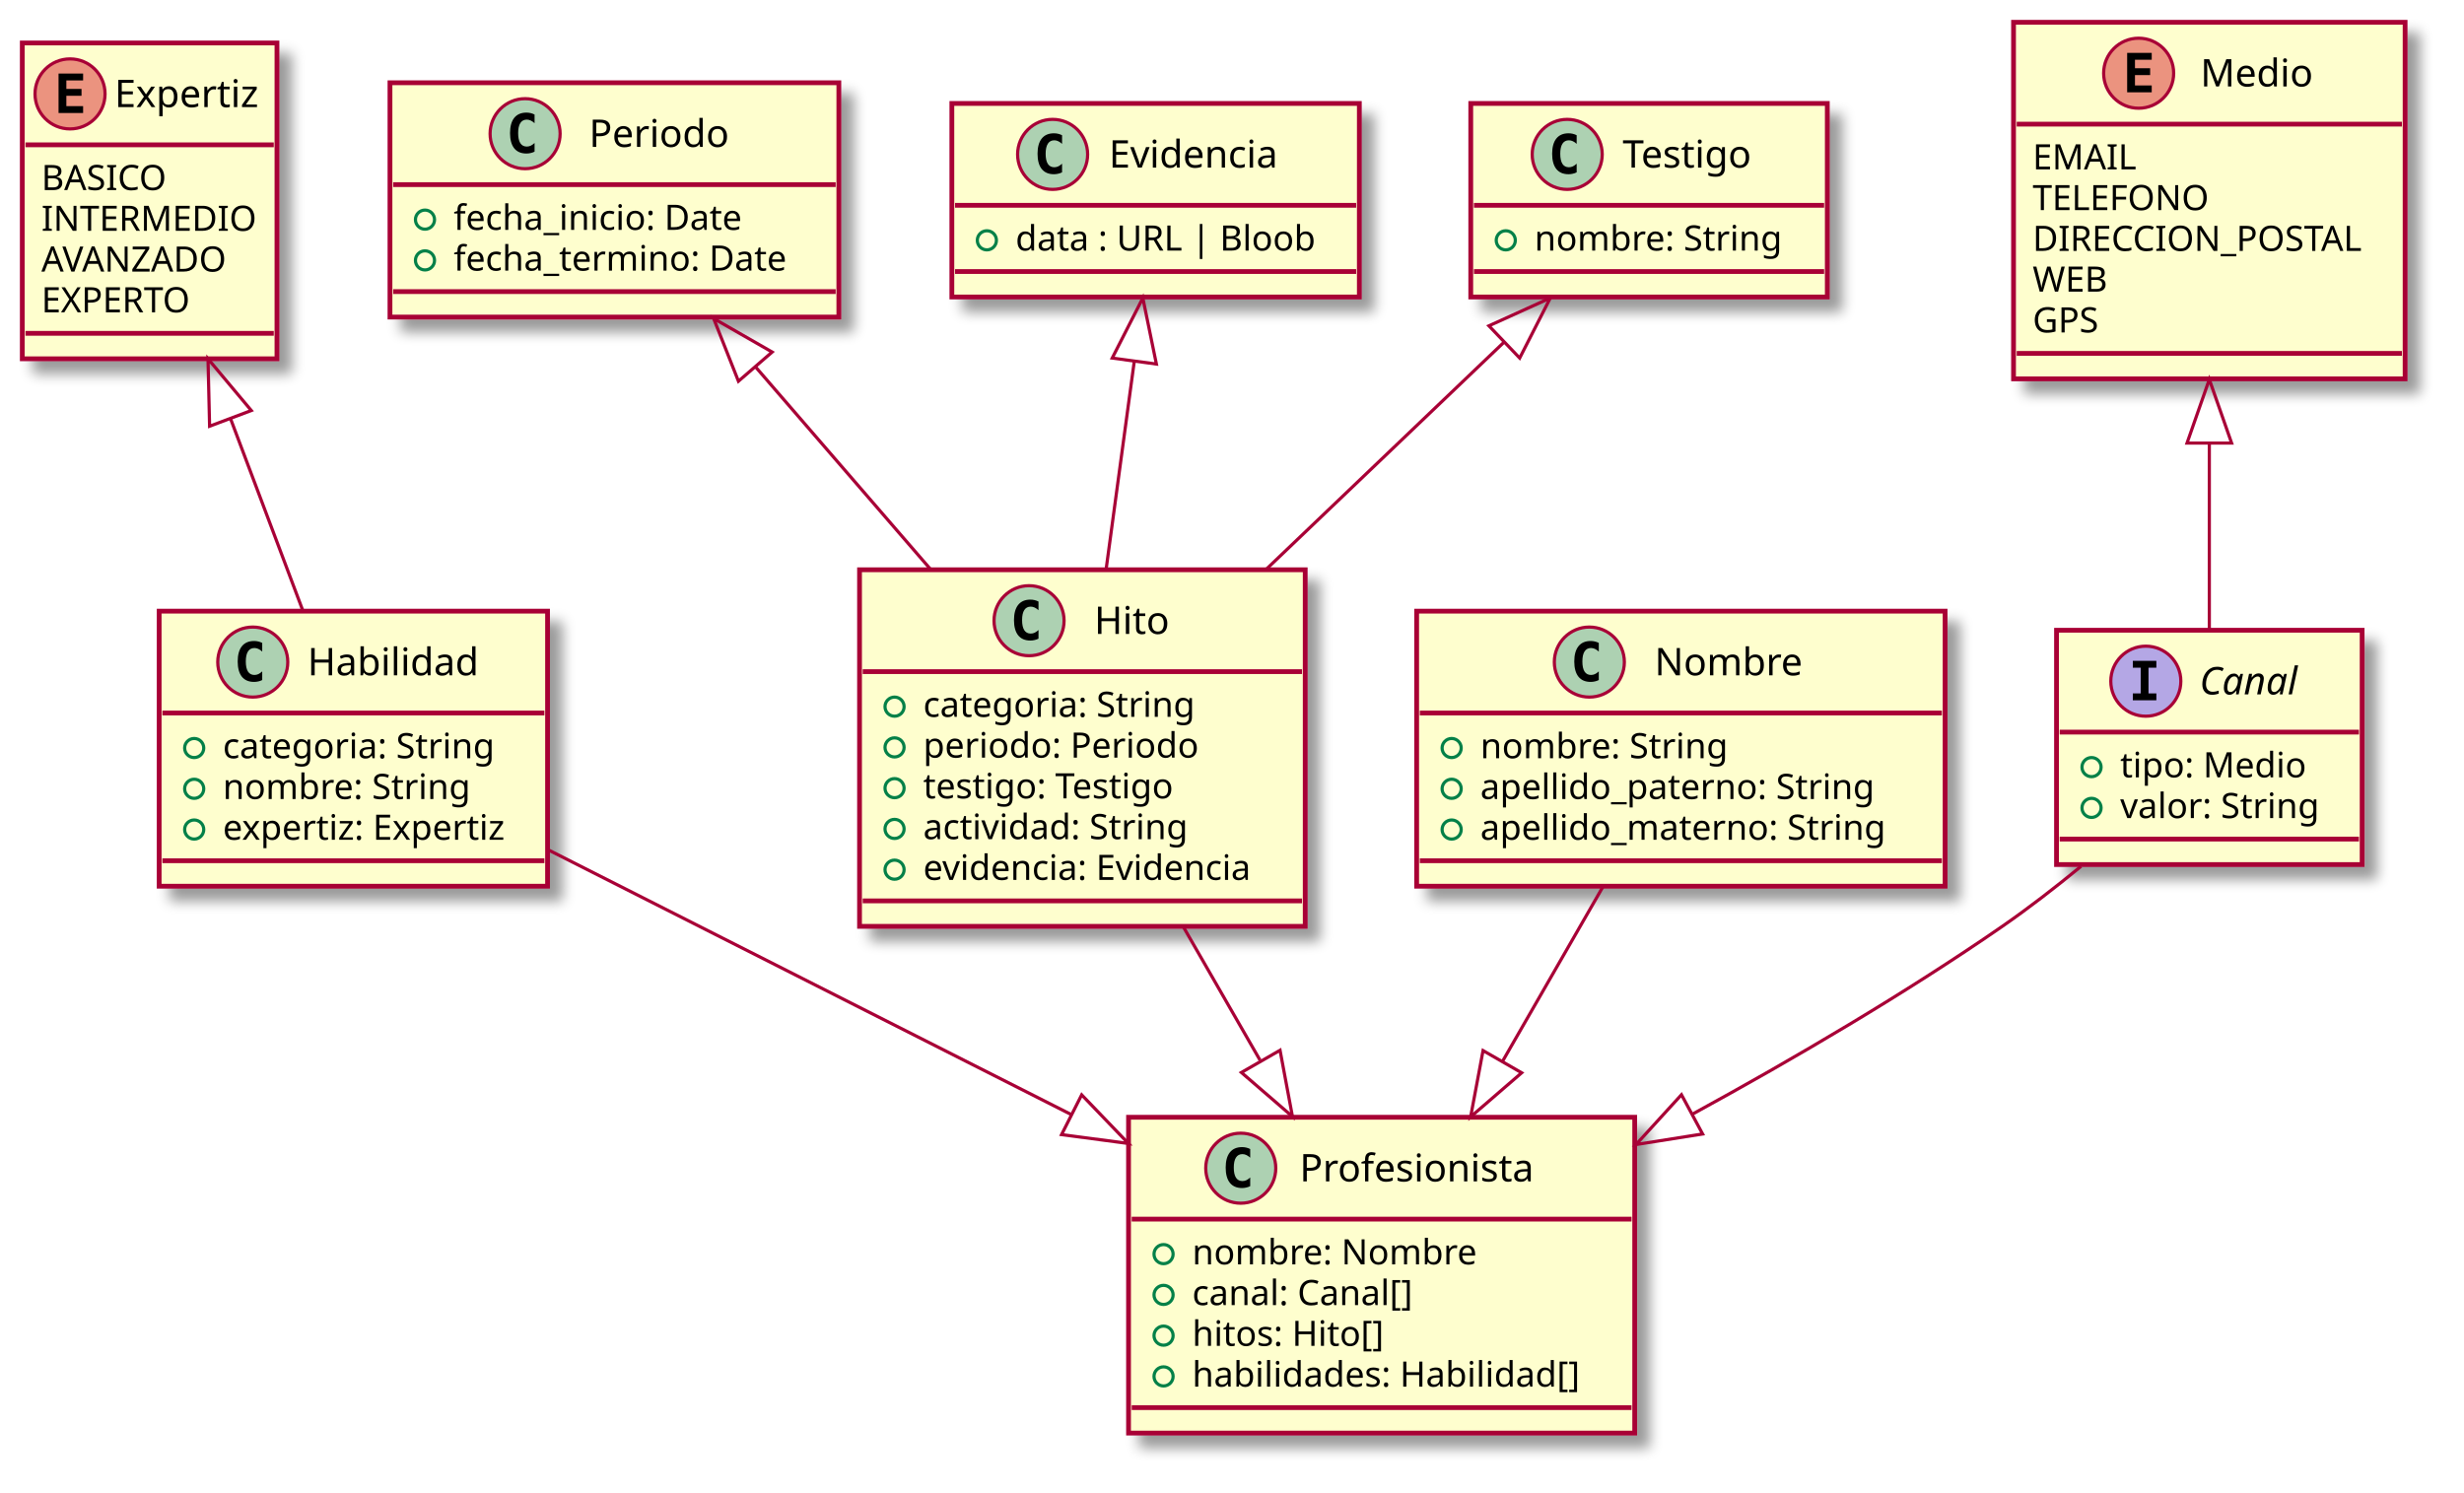
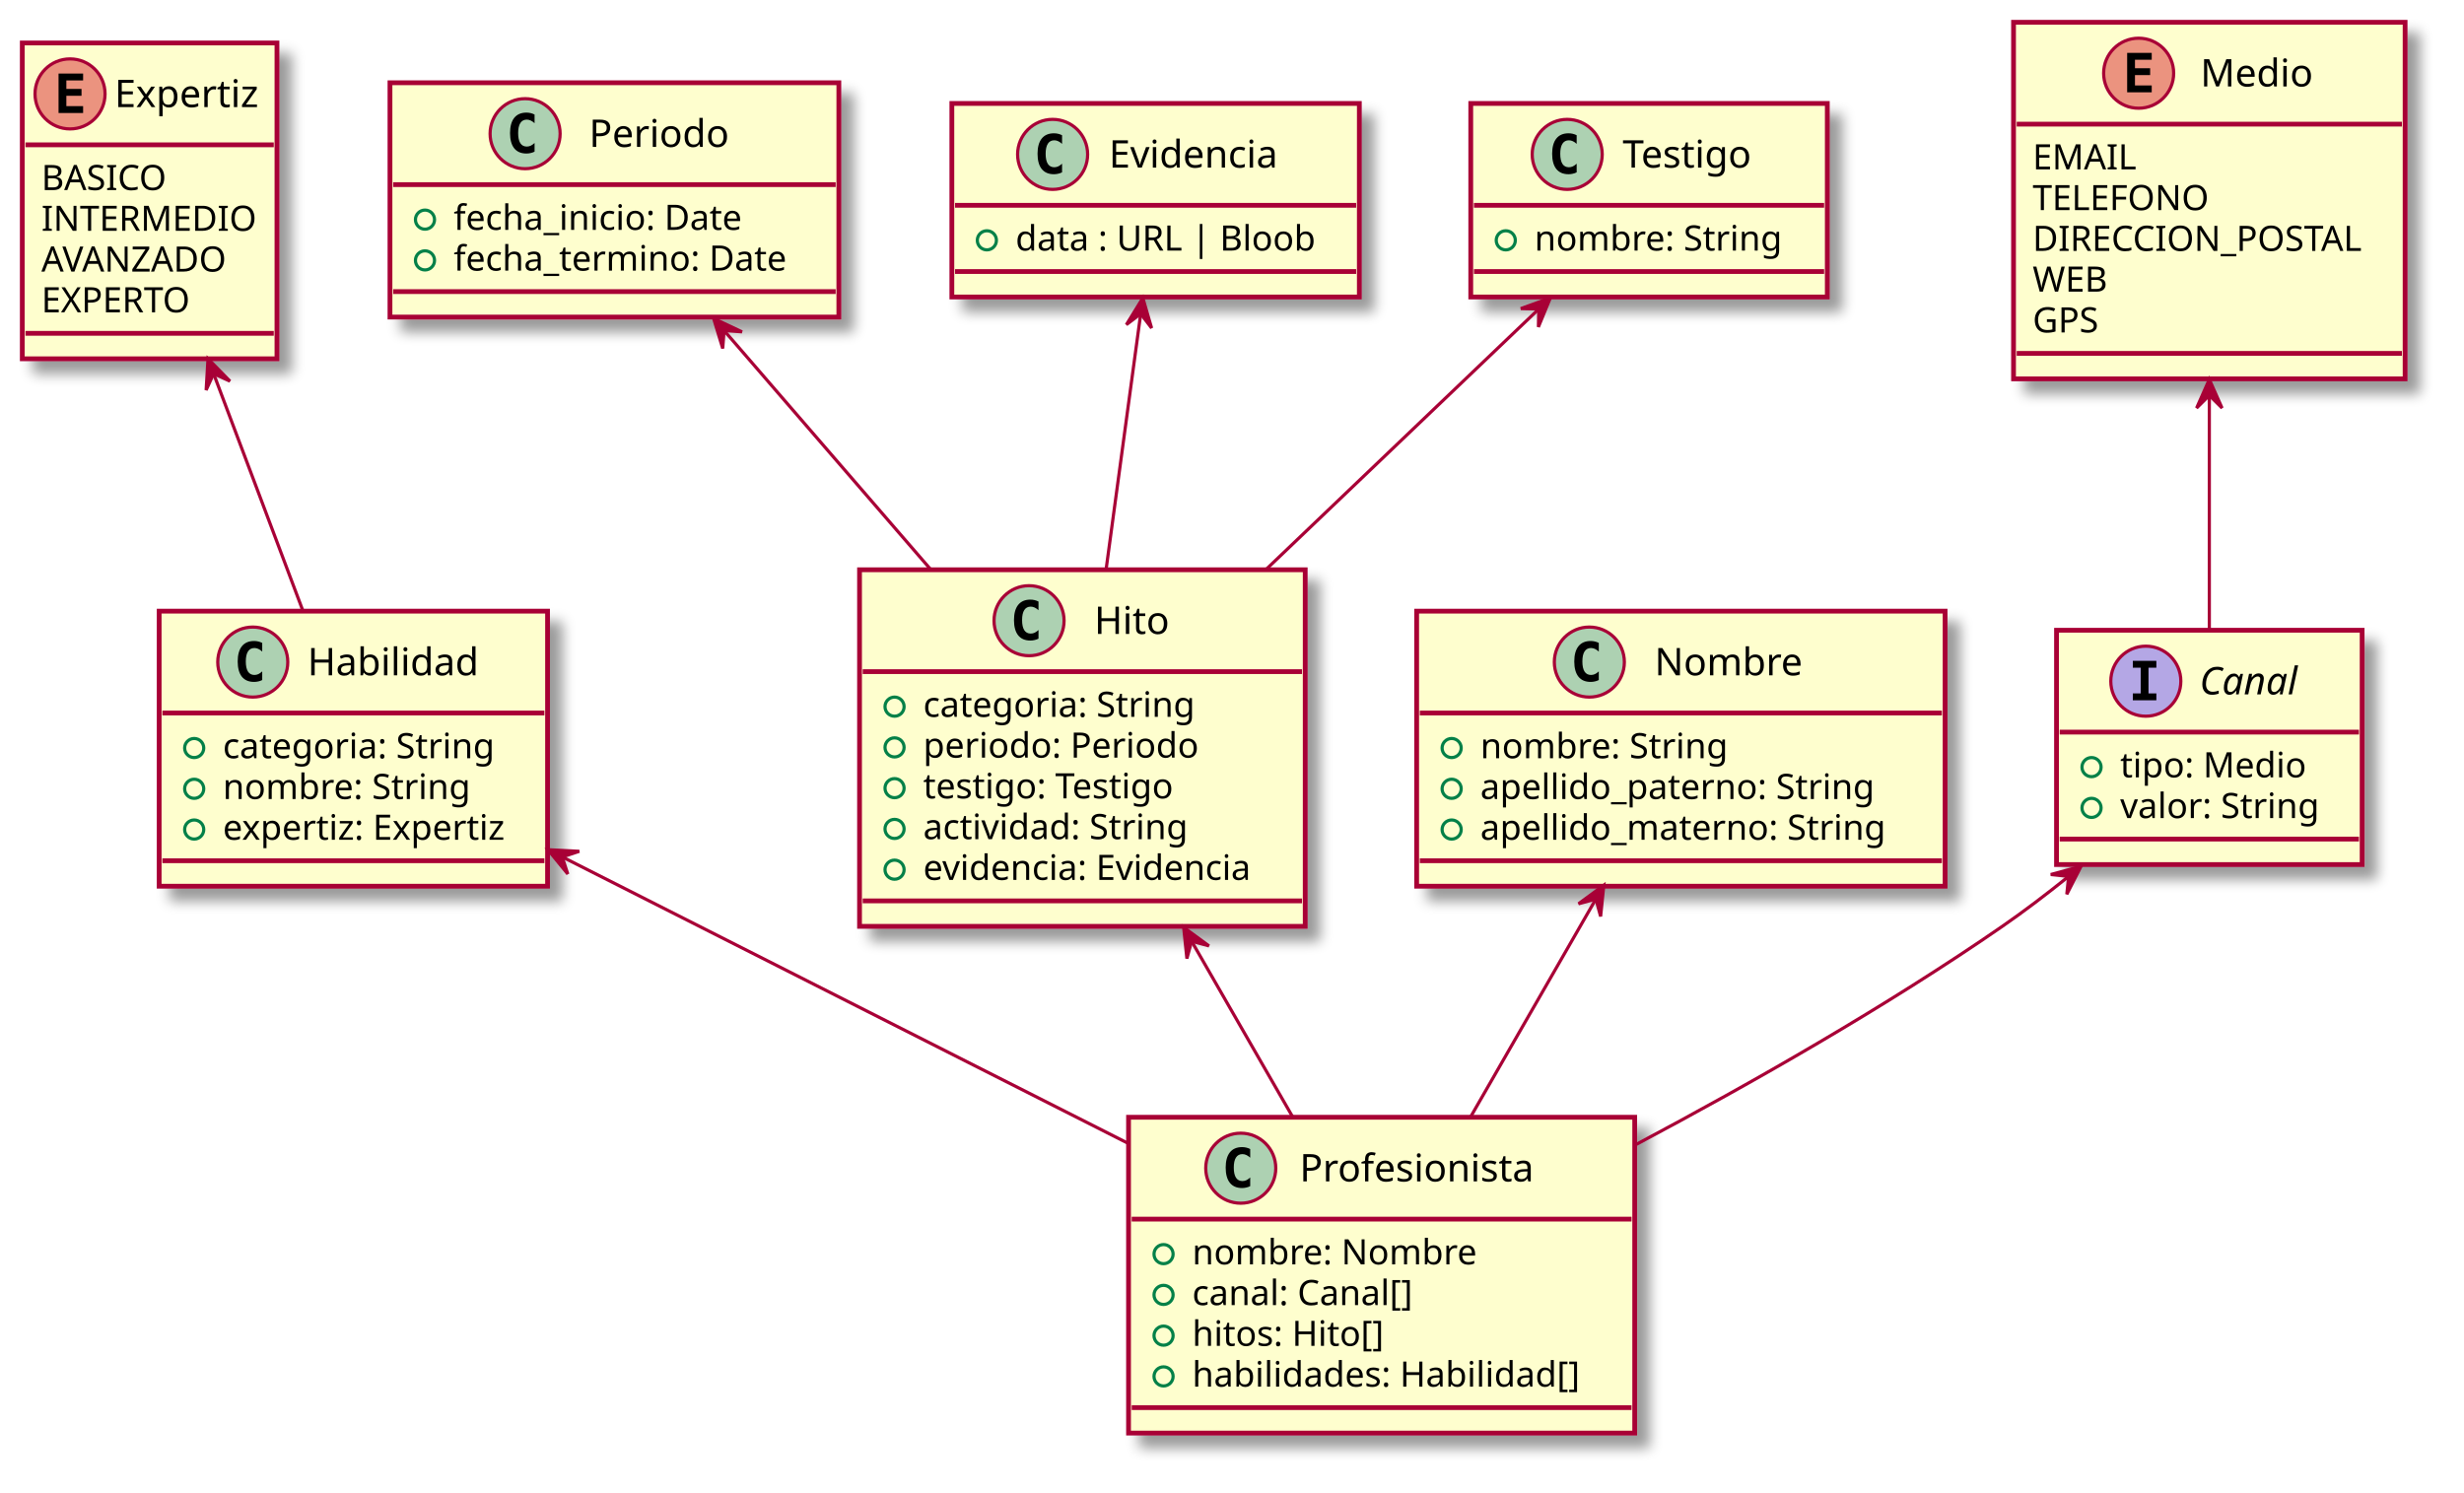
<svg xmlns="http://www.w3.org/2000/svg" contentScriptType="application/ecmascript" contentStyleType="text/css" height="469px" preserveAspectRatio="none" style="width:774px;height:469px;" version="1.1" viewBox="0 0 774 469" width="774px" zoomAndPan="magnify">
  <defs>
-     <filter height="300%" id="f1lcb4hh29z3jm" width="300%" x="-1" y="-1">
+     <filter height="300%" id="f1wqmcnl89e46w" width="300%" x="-1" y="-1">
      <feGaussianBlur result="blurOut" stdDeviation="2.0" />
      <feColorMatrix in="blurOut" result="blurOut2" type="matrix" values="0 0 0 0 0 0 0 0 0 0 0 0 0 0 0 0 0 0 .4 0" />
      <feOffset dx="4.0" dy="4.0" in="blurOut2" result="blurOut3" />
      <feBlend in="SourceGraphic" in2="blurOut3" mode="normal" />
    </filter>
  </defs>
  <g>
-     <rect codeLine="1" fill="#FEFECE" filter="url(#f1lcb4hh29z3jm)" height="99.219" id="Profesionista" style="stroke: #A80036; stroke-width: 1.5;" width="159" x="354.5" y="351" />
+     <rect codeLine="1" fill="#FEFECE" filter="url(#f1wqmcnl89e46w)" height="99.219" id="Profesionista" style="stroke: #A80036; stroke-width: 1.5;" width="159" x="354.5" y="351" />
    <ellipse cx="389.75" cy="367" fill="#ADD1B2" rx="11" ry="11" style="stroke: #A80036; stroke-width: 1.0;" />
    <path d="M392.719,372.641 Q392.141,372.938 391.5,373.078 Q390.859,373.234 390.156,373.234 Q387.656,373.234 386.328,371.594 Q385.016,369.938 385.016,366.812 Q385.016,363.688 386.328,362.031 Q387.656,360.375 390.156,360.375 Q390.859,360.375 391.5,360.531 Q392.156,360.688 392.719,360.984 L392.719,363.703 Q392.094,363.125 391.5,362.859 Q390.906,362.578 390.281,362.578 Q388.938,362.578 388.25,363.656 Q387.562,364.719 387.562,366.812 Q387.562,368.906 388.25,369.984 Q388.938,371.047 390.281,371.047 Q390.906,371.047 391.5,370.781 Q392.094,370.5 392.719,369.922 L392.719,372.641 Z " />
    <text fill="#000000" font-family="sans-serif" font-size="12" lengthAdjust="spacingAndGlyphs" textLength="82" x="408.25" y="371.154">Profesionista</text>
    <line style="stroke: #A80036; stroke-width: 1.5;" x1="355.5" x2="512.5" y1="383" y2="383" />
    <ellipse cx="365.5" cy="394" fill="none" rx="3" ry="3" style="stroke: #038048; stroke-width: 1.0;" />
    <text fill="#000000" font-family="sans-serif" font-size="11" lengthAdjust="spacingAndGlyphs" textLength="97" x="374.5" y="397.21">nombre: Nombre</text>
    <ellipse cx="365.5" cy="406.805" fill="none" rx="3" ry="3" style="stroke: #038048; stroke-width: 1.0;" />
    <text fill="#000000" font-family="sans-serif" font-size="11" lengthAdjust="spacingAndGlyphs" textLength="78" x="374.5" y="410.015">canal: Canal[]</text>
    <ellipse cx="365.5" cy="419.609" fill="none" rx="3" ry="3" style="stroke: #038048; stroke-width: 1.0;" />
    <text fill="#000000" font-family="sans-serif" font-size="11" lengthAdjust="spacingAndGlyphs" textLength="66" x="374.5" y="422.82">hitos: Hito[]</text>
    <ellipse cx="365.5" cy="432.414" fill="none" rx="3" ry="3" style="stroke: #038048; stroke-width: 1.0;" />
    <text fill="#000000" font-family="sans-serif" font-size="11" lengthAdjust="spacingAndGlyphs" textLength="133" x="374.5" y="435.625">habilidades: Habilidad[]</text>
    <line style="stroke: #A80036; stroke-width: 1.5;" x1="355.5" x2="512.5" y1="442.219" y2="442.219" />
-     <rect codeLine="8" fill="#FEFECE" filter="url(#f1lcb4hh29z3jm)" height="86.414" id="Habilidad" style="stroke: #A80036; stroke-width: 1.5;" width="122" x="50" y="192" />
+     <rect codeLine="8" fill="#FEFECE" filter="url(#f1wqmcnl89e46w)" height="86.414" id="Habilidad" style="stroke: #A80036; stroke-width: 1.5;" width="122" x="50" y="192" />
    <ellipse cx="79.4" cy="208" fill="#ADD1B2" rx="11" ry="11" style="stroke: #A80036; stroke-width: 1.0;" />
    <path d="M82.369,213.641 Q81.791,213.938 81.15,214.078 Q80.509,214.234 79.806,214.234 Q77.306,214.234 75.978,212.594 Q74.666,210.938 74.666,207.812 Q74.666,204.688 75.978,203.031 Q77.306,201.375 79.806,201.375 Q80.509,201.375 81.15,201.531 Q81.806,201.688 82.369,201.984 L82.369,204.703 Q81.744,204.125 81.15,203.859 Q80.556,203.578 79.931,203.578 Q78.588,203.578 77.9,204.656 Q77.213,205.719 77.213,207.812 Q77.213,209.906 77.9,210.984 Q78.588,212.047 79.931,212.047 Q80.556,212.047 81.15,211.781 Q81.744,211.5 82.369,210.922 L82.369,213.641 Z " />
    <text fill="#000000" font-family="sans-serif" font-size="12" lengthAdjust="spacingAndGlyphs" textLength="58" x="96.6" y="212.154">Habilidad</text>
    <line style="stroke: #A80036; stroke-width: 1.5;" x1="51" x2="171" y1="224" y2="224" />
    <ellipse cx="61" cy="235" fill="none" rx="3" ry="3" style="stroke: #038048; stroke-width: 1.0;" />
    <text fill="#000000" font-family="sans-serif" font-size="11" lengthAdjust="spacingAndGlyphs" textLength="95" x="70" y="238.21">categoria: String</text>
    <ellipse cx="61" cy="247.805" fill="none" rx="3" ry="3" style="stroke: #038048; stroke-width: 1.0;" />
    <text fill="#000000" font-family="sans-serif" font-size="11" lengthAdjust="spacingAndGlyphs" textLength="86" x="70" y="251.015">nombre: String</text>
    <ellipse cx="61" cy="260.609" fill="none" rx="3" ry="3" style="stroke: #038048; stroke-width: 1.0;" />
    <text fill="#000000" font-family="sans-serif" font-size="11" lengthAdjust="spacingAndGlyphs" textLength="96" x="70" y="263.82">expertiz: Expertiz</text>
    <line style="stroke: #A80036; stroke-width: 1.5;" x1="51" x2="171" y1="270.414" y2="270.414" />
-     <rect codeLine="14" fill="#FEFECE" filter="url(#f1lcb4hh29z3jm)" height="73.609" id="Periodo" style="stroke: #A80036; stroke-width: 1.5;" width="141" x="122.5" y="26" />
+     <rect codeLine="14" fill="#FEFECE" filter="url(#f1wqmcnl89e46w)" height="73.609" id="Periodo" style="stroke: #A80036; stroke-width: 1.5;" width="141" x="122.5" y="26" />
    <ellipse cx="164.95" cy="42" fill="#ADD1B2" rx="11" ry="11" style="stroke: #A80036; stroke-width: 1.0;" />
    <path d="M167.919,47.641 Q167.341,47.938 166.7,48.078 Q166.059,48.234 165.356,48.234 Q162.856,48.234 161.528,46.594 Q160.216,44.938 160.216,41.812 Q160.216,38.688 161.528,37.031 Q162.856,35.375 165.356,35.375 Q166.059,35.375 166.7,35.531 Q167.356,35.688 167.919,35.984 L167.919,38.703 Q167.294,38.125 166.7,37.859 Q166.106,37.578 165.481,37.578 Q164.137,37.578 163.45,38.656 Q162.762,39.719 162.762,41.812 Q162.762,43.906 163.45,44.984 Q164.137,46.047 165.481,46.047 Q166.106,46.047 166.7,45.781 Q167.294,45.5 167.919,44.922 L167.919,47.641 Z " />
    <text fill="#000000" font-family="sans-serif" font-size="12" lengthAdjust="spacingAndGlyphs" textLength="48" x="185.05" y="46.154">Periodo</text>
    <line style="stroke: #A80036; stroke-width: 1.5;" x1="123.5" x2="262.5" y1="58" y2="58" />
    <ellipse cx="133.5" cy="69" fill="none" rx="3" ry="3" style="stroke: #038048; stroke-width: 1.0;" />
    <text fill="#000000" font-family="sans-serif" font-size="11" lengthAdjust="spacingAndGlyphs" textLength="100" x="142.5" y="72.21">fecha_inicio: Date</text>
    <ellipse cx="133.5" cy="81.805" fill="none" rx="3" ry="3" style="stroke: #038048; stroke-width: 1.0;" />
    <text fill="#000000" font-family="sans-serif" font-size="11" lengthAdjust="spacingAndGlyphs" textLength="115" x="142.5" y="85.015">fecha_termino: Date</text>
    <line style="stroke: #A80036; stroke-width: 1.5;" x1="123.5" x2="262.5" y1="91.609" y2="91.609" />
-     <rect codeLine="19" fill="#FEFECE" filter="url(#f1lcb4hh29z3jm)" height="112.023" id="Hito" style="stroke: #A80036; stroke-width: 1.5;" width="140" x="270" y="179" />
+     <rect codeLine="19" fill="#FEFECE" filter="url(#f1wqmcnl89e46w)" height="112.023" id="Hito" style="stroke: #A80036; stroke-width: 1.5;" width="140" x="270" y="179" />
    <ellipse cx="323.25" cy="195" fill="#ADD1B2" rx="11" ry="11" style="stroke: #A80036; stroke-width: 1.0;" />
    <path d="M326.219,200.641 Q325.641,200.938 325,201.078 Q324.359,201.234 323.656,201.234 Q321.156,201.234 319.828,199.594 Q318.516,197.938 318.516,194.812 Q318.516,191.688 319.828,190.031 Q321.156,188.375 323.656,188.375 Q324.359,188.375 325,188.531 Q325.656,188.688 326.219,188.984 L326.219,191.703 Q325.594,191.125 325,190.859 Q324.406,190.578 323.781,190.578 Q322.438,190.578 321.75,191.656 Q321.062,192.719 321.062,194.812 Q321.062,196.906 321.75,197.984 Q322.438,199.047 323.781,199.047 Q324.406,199.047 325,198.781 Q325.594,198.5 326.219,197.922 L326.219,200.641 Z " />
    <text fill="#000000" font-family="sans-serif" font-size="12" lengthAdjust="spacingAndGlyphs" textLength="25" x="343.75" y="199.154">Hito</text>
    <line style="stroke: #A80036; stroke-width: 1.5;" x1="271" x2="409" y1="211" y2="211" />
    <ellipse cx="281" cy="222" fill="none" rx="3" ry="3" style="stroke: #038048; stroke-width: 1.0;" />
    <text fill="#000000" font-family="sans-serif" font-size="11" lengthAdjust="spacingAndGlyphs" textLength="95" x="290" y="225.21">categoria: String</text>
    <ellipse cx="281" cy="234.805" fill="none" rx="3" ry="3" style="stroke: #038048; stroke-width: 1.0;" />
    <text fill="#000000" font-family="sans-serif" font-size="11" lengthAdjust="spacingAndGlyphs" textLength="94" x="290" y="238.015">periodo: Periodo</text>
    <ellipse cx="281" cy="247.609" fill="none" rx="3" ry="3" style="stroke: #038048; stroke-width: 1.0;" />
    <text fill="#000000" font-family="sans-serif" font-size="11" lengthAdjust="spacingAndGlyphs" textLength="89" x="290" y="250.82">testigo: Testigo</text>
    <ellipse cx="281" cy="260.414" fill="none" rx="3" ry="3" style="stroke: #038048; stroke-width: 1.0;" />
    <text fill="#000000" font-family="sans-serif" font-size="11" lengthAdjust="spacingAndGlyphs" textLength="92" x="290" y="263.625">actividad: String</text>
    <ellipse cx="281" cy="273.219" fill="none" rx="3" ry="3" style="stroke: #038048; stroke-width: 1.0;" />
    <text fill="#000000" font-family="sans-serif" font-size="11" lengthAdjust="spacingAndGlyphs" textLength="114" x="290" y="276.429">evidencia: Evidencia</text>
    <line style="stroke: #A80036; stroke-width: 1.5;" x1="271" x2="409" y1="283.023" y2="283.023" />
-     <rect codeLine="27" fill="#FEFECE" filter="url(#f1lcb4hh29z3jm)" height="60.805" id="Evidencia" style="stroke: #A80036; stroke-width: 1.5;" width="128" x="299" y="32.5" />
+     <rect codeLine="27" fill="#FEFECE" filter="url(#f1wqmcnl89e46w)" height="60.805" id="Evidencia" style="stroke: #A80036; stroke-width: 1.5;" width="128" x="299" y="32.5" />
    <ellipse cx="330.65" cy="48.5" fill="#ADD1B2" rx="11" ry="11" style="stroke: #A80036; stroke-width: 1.0;" />
    <path d="M333.619,54.141 Q333.041,54.438 332.4,54.578 Q331.759,54.734 331.056,54.734 Q328.556,54.734 327.228,53.094 Q325.916,51.438 325.916,48.312 Q325.916,45.188 327.228,43.531 Q328.556,41.875 331.056,41.875 Q331.759,41.875 332.4,42.031 Q333.056,42.188 333.619,42.484 L333.619,45.203 Q332.994,44.625 332.4,44.359 Q331.806,44.078 331.181,44.078 Q329.837,44.078 329.15,45.156 Q328.462,46.219 328.462,48.312 Q328.462,50.406 329.15,51.484 Q329.837,52.547 331.181,52.547 Q331.806,52.547 332.4,52.281 Q332.994,52 333.619,51.422 L333.619,54.141 Z " />
    <text fill="#000000" font-family="sans-serif" font-size="12" lengthAdjust="spacingAndGlyphs" textLength="59" x="348.35" y="52.654">Evidencia</text>
    <line style="stroke: #A80036; stroke-width: 1.5;" x1="300" x2="426" y1="64.5" y2="64.5" />
    <ellipse cx="310" cy="75.5" fill="none" rx="3" ry="3" style="stroke: #038048; stroke-width: 1.0;" />
    <text fill="#000000" font-family="sans-serif" font-size="11" lengthAdjust="spacingAndGlyphs" textLength="102" x="319" y="78.71">data : URL | Bloob</text>
    <line style="stroke: #A80036; stroke-width: 1.5;" x1="300" x2="426" y1="85.305" y2="85.305" />
-     <rect codeLine="31" fill="#FEFECE" filter="url(#f1lcb4hh29z3jm)" height="60.805" id="Testigo" style="stroke: #A80036; stroke-width: 1.5;" width="112" x="462" y="32.5" />
+     <rect codeLine="31" fill="#FEFECE" filter="url(#f1wqmcnl89e46w)" height="60.805" id="Testigo" style="stroke: #A80036; stroke-width: 1.5;" width="112" x="462" y="32.5" />
    <ellipse cx="492.3" cy="48.5" fill="#ADD1B2" rx="11" ry="11" style="stroke: #A80036; stroke-width: 1.0;" />
    <path d="M495.269,54.141 Q494.691,54.438 494.05,54.578 Q493.409,54.734 492.706,54.734 Q490.206,54.734 488.878,53.094 Q487.566,51.438 487.566,48.312 Q487.566,45.188 488.878,43.531 Q490.206,41.875 492.706,41.875 Q493.409,41.875 494.05,42.031 Q494.706,42.188 495.269,42.484 L495.269,45.203 Q494.644,44.625 494.05,44.359 Q493.456,44.078 492.831,44.078 Q491.488,44.078 490.8,45.156 Q490.113,46.219 490.113,48.312 Q490.113,50.406 490.8,51.484 Q491.488,52.547 492.831,52.547 Q493.456,52.547 494.05,52.281 Q494.644,52 495.269,51.422 L495.269,54.141 Z " />
    <text fill="#000000" font-family="sans-serif" font-size="12" lengthAdjust="spacingAndGlyphs" textLength="46" x="509.7" y="52.654">Testigo</text>
    <line style="stroke: #A80036; stroke-width: 1.5;" x1="463" x2="573" y1="64.5" y2="64.5" />
    <ellipse cx="473" cy="75.5" fill="none" rx="3" ry="3" style="stroke: #038048; stroke-width: 1.0;" />
    <text fill="#000000" font-family="sans-serif" font-size="11" lengthAdjust="spacingAndGlyphs" textLength="86" x="482" y="78.71">nombre: String</text>
    <line style="stroke: #A80036; stroke-width: 1.5;" x1="463" x2="573" y1="85.305" y2="85.305" />
-     <rect codeLine="39" fill="#FEFECE" filter="url(#f1lcb4hh29z3jm)" height="99.219" id="Expertiz" style="stroke: #A80036; stroke-width: 1.5;" width="80" x="7" y="13.5" />
+     <rect codeLine="39" fill="#FEFECE" filter="url(#f1wqmcnl89e46w)" height="99.219" id="Expertiz" style="stroke: #A80036; stroke-width: 1.5;" width="80" x="7" y="13.5" />
    <ellipse cx="22" cy="29.5" fill="#EB937F" rx="11" ry="11" style="stroke: #A80036; stroke-width: 1.0;" />
    <path d="M26.109,35.5 L18.391,35.5 L18.391,23.109 L26.109,23.109 L26.109,25.266 L20.844,25.266 L20.844,27.938 L25.609,27.938 L25.609,30.094 L20.844,30.094 L20.844,33.344 L26.109,33.344 L26.109,35.5 Z " />
    <text fill="#000000" font-family="sans-serif" font-size="12" lengthAdjust="spacingAndGlyphs" textLength="48" x="36" y="33.654">Expertiz</text>
    <line style="stroke: #A80036; stroke-width: 1.5;" x1="8" x2="86" y1="45.5" y2="45.5" />
    <text fill="#000000" font-family="sans-serif" font-size="11" lengthAdjust="spacingAndGlyphs" textLength="43" x="13" y="59.71">BASICO</text>
    <text fill="#000000" font-family="sans-serif" font-size="11" lengthAdjust="spacingAndGlyphs" textLength="68" x="13" y="72.515">INTERMEDIO</text>
    <text fill="#000000" font-family="sans-serif" font-size="11" lengthAdjust="spacingAndGlyphs" textLength="62" x="13" y="85.32">AVANZADO</text>
    <text fill="#000000" font-family="sans-serif" font-size="11" lengthAdjust="spacingAndGlyphs" textLength="51" x="13" y="98.124">EXPERTO</text>
    <line style="stroke: #A80036; stroke-width: 1.5;" x1="8" x2="86" y1="104.719" y2="104.719" />
-     <rect codeLine="46" fill="#FEFECE" filter="url(#f1lcb4hh29z3jm)" height="86.414" id="Nombre" style="stroke: #A80036; stroke-width: 1.5;" width="166" x="445" y="192" />
+     <rect codeLine="46" fill="#FEFECE" filter="url(#f1wqmcnl89e46w)" height="86.414" id="Nombre" style="stroke: #A80036; stroke-width: 1.5;" width="166" x="445" y="192" />
    <ellipse cx="499.25" cy="208" fill="#ADD1B2" rx="11" ry="11" style="stroke: #A80036; stroke-width: 1.0;" />
    <path d="M502.219,213.641 Q501.641,213.938 501,214.078 Q500.359,214.234 499.656,214.234 Q497.156,214.234 495.828,212.594 Q494.516,210.938 494.516,207.812 Q494.516,204.688 495.828,203.031 Q497.156,201.375 499.656,201.375 Q500.359,201.375 501,201.531 Q501.656,201.688 502.219,201.984 L502.219,204.703 Q501.594,204.125 501,203.859 Q500.406,203.578 499.781,203.578 Q498.438,203.578 497.75,204.656 Q497.062,205.719 497.062,207.812 Q497.062,209.906 497.75,210.984 Q498.438,212.047 499.781,212.047 Q500.406,212.047 501,211.781 Q501.594,211.5 502.219,210.922 L502.219,213.641 Z " />
    <text fill="#000000" font-family="sans-serif" font-size="12" lengthAdjust="spacingAndGlyphs" textLength="49" x="519.75" y="212.154">Nombre</text>
    <line style="stroke: #A80036; stroke-width: 1.5;" x1="446" x2="610" y1="224" y2="224" />
    <ellipse cx="456" cy="235" fill="none" rx="3" ry="3" style="stroke: #038048; stroke-width: 1.0;" />
    <text fill="#000000" font-family="sans-serif" font-size="11" lengthAdjust="spacingAndGlyphs" textLength="86" x="465" y="238.21">nombre: String</text>
    <ellipse cx="456" cy="247.805" fill="none" rx="3" ry="3" style="stroke: #038048; stroke-width: 1.0;" />
    <text fill="#000000" font-family="sans-serif" font-size="11" lengthAdjust="spacingAndGlyphs" textLength="136" x="465" y="251.015">apellido_paterno: String</text>
    <ellipse cx="456" cy="260.609" fill="none" rx="3" ry="3" style="stroke: #038048; stroke-width: 1.0;" />
    <text fill="#000000" font-family="sans-serif" font-size="11" lengthAdjust="spacingAndGlyphs" textLength="140" x="465" y="263.82">apellido_materno: String</text>
    <line style="stroke: #A80036; stroke-width: 1.5;" x1="446" x2="610" y1="270.414" y2="270.414" />
-     <rect codeLine="52" fill="#FEFECE" filter="url(#f1lcb4hh29z3jm)" height="73.609" id="Canal" style="stroke: #A80036; stroke-width: 1.5;" width="96" x="646" y="198" />
+     <rect codeLine="52" fill="#FEFECE" filter="url(#f1wqmcnl89e46w)" height="73.609" id="Canal" style="stroke: #A80036; stroke-width: 1.5;" width="96" x="646" y="198" />
    <ellipse cx="674.05" cy="214" fill="#B4A7E5" rx="11" ry="11" style="stroke: #A80036; stroke-width: 1.0;" />
    <path d="M669.972,209.766 L669.972,207.609 L677.362,207.609 L677.362,209.766 L674.894,209.766 L674.894,217.844 L677.362,217.844 L677.362,220 L669.972,220 L669.972,217.844 L672.441,217.844 L672.441,209.766 L669.972,209.766 Z " />
    <text fill="#000000" font-family="sans-serif" font-size="12" font-style="italic" lengthAdjust="spacingAndGlyphs" textLength="35" x="690.95" y="218.154">Canal</text>
    <line style="stroke: #A80036; stroke-width: 1.5;" x1="647" x2="741" y1="230" y2="230" />
    <ellipse cx="657" cy="241" fill="none" rx="3" ry="3" style="stroke: #038048; stroke-width: 1.0;" />
    <text fill="#000000" font-family="sans-serif" font-size="11" lengthAdjust="spacingAndGlyphs" textLength="62" x="666" y="244.21">tipo: Medio</text>
    <ellipse cx="657" cy="253.805" fill="none" rx="3" ry="3" style="stroke: #038048; stroke-width: 1.0;" />
    <text fill="#000000" font-family="sans-serif" font-size="11" lengthAdjust="spacingAndGlyphs" textLength="70" x="666" y="257.015">valor: String</text>
    <line style="stroke: #A80036; stroke-width: 1.5;" x1="647" x2="741" y1="263.609" y2="263.609" />
-     <rect codeLine="57" fill="#FEFECE" filter="url(#f1lcb4hh29z3jm)" height="112.023" id="Medio" style="stroke: #A80036; stroke-width: 1.5;" width="123" x="632.5" y="7" />
+     <rect codeLine="57" fill="#FEFECE" filter="url(#f1wqmcnl89e46w)" height="112.023" id="Medio" style="stroke: #A80036; stroke-width: 1.5;" width="123" x="632.5" y="7" />
    <ellipse cx="671.8" cy="23" fill="#EB937F" rx="11" ry="11" style="stroke: #A80036; stroke-width: 1.0;" />
    <path d="M675.909,29 L668.191,29 L668.191,16.609 L675.909,16.609 L675.909,18.766 L670.644,18.766 L670.644,21.438 L675.409,21.438 L675.409,23.594 L670.644,23.594 L670.644,26.844 L675.909,26.844 L675.909,29 Z " />
    <text fill="#000000" font-family="sans-serif" font-size="12" lengthAdjust="spacingAndGlyphs" textLength="37" x="691.2" y="27.154">Medio</text>
    <line style="stroke: #A80036; stroke-width: 1.5;" x1="633.5" x2="754.5" y1="39" y2="39" />
    <text fill="#000000" font-family="sans-serif" font-size="11" lengthAdjust="spacingAndGlyphs" textLength="32" x="638.5" y="53.21">EMAIL</text>
    <text fill="#000000" font-family="sans-serif" font-size="11" lengthAdjust="spacingAndGlyphs" textLength="59" x="638.5" y="66.015">TELEFONO</text>
    <text fill="#000000" font-family="sans-serif" font-size="11" lengthAdjust="spacingAndGlyphs" textLength="111" x="638.5" y="78.82">DIRECCION_POSTAL</text>
    <text fill="#000000" font-family="sans-serif" font-size="11" lengthAdjust="spacingAndGlyphs" textLength="24" x="638.5" y="91.624">WEB</text>
    <text fill="#000000" font-family="sans-serif" font-size="11" lengthAdjust="spacingAndGlyphs" textLength="24" x="638.5" y="104.429">GPS</text>
    <line style="stroke: #A80036; stroke-width: 1.5;" x1="633.5" x2="754.5" y1="111.023" y2="111.023" />
-     <path codeLine="35" d="M356.3,113.52 C353.52,134.04 350.29,157.92 347.44,178.99 " fill="none" id="Evidencia-backto-Hito" style="stroke: #A80036; stroke-width: 1.0;" />
-     <polygon fill="none" points="349.38,112.49,358.99,93.61,363.25,114.37,349.38,112.49" style="stroke: #A80036; stroke-width: 1.0;" />
-     <path codeLine="37" d="M237.45,115.4 C254.8,135.47 274.72,158.51 292.37,178.92 " fill="none" id="Periodo-backto-Hito" style="stroke: #A80036; stroke-width: 1.0;" />
-     <polygon fill="none" points="231.96,119.76,224.17,100.05,242.55,110.6,231.96,119.76" style="stroke: #A80036; stroke-width: 1.0;" />
-     <path codeLine="65" d="M694,139.46 C694,159.75 694,180.77 694,197.82 " fill="none" id="Medio-backto-Canal" style="stroke: #A80036; stroke-width: 1.0;" />
-     <polygon fill="none" points="687,139.19,694,119.19,701,139.19,687,139.19" style="stroke: #A80036; stroke-width: 1.0;" />
-     <path codeLine="67" d="M503.79,278.11 C494.11,294.96 482.71,314.77 471.97,333.45 " fill="none" id="Nombre-to-Profesionista" style="stroke: #A80036; stroke-width: 1.0;" />
-     <polygon fill="none" points="477.99,337.03,461.96,350.88,465.86,330.05,477.99,337.03" style="stroke: #A80036; stroke-width: 1.0;" />
-     <path codeLine="68" d="M653.7,272.17 C645.73,278.72 637.27,285.28 629,291 C598.49,312.1 563.53,332.59 531.71,349.98 " fill="none" id="Canal-to-Profesionista" style="stroke: #A80036; stroke-width: 1.0;" />
-     <polygon fill="none" points="534.83,356.25,513.9,359.57,528.19,343.92,534.83,356.25" style="stroke: #A80036; stroke-width: 1.0;" />
-     <path codeLine="69" d="M172.13,266.95 C218.45,290.39 283.02,323.08 336.45,350.12 " fill="none" id="Habilidad-to-Profesionista" style="stroke: #A80036; stroke-width: 1.0;" />
-     <polygon fill="none" points="339.78,343.96,354.47,359.24,333.46,356.45,339.78,343.96" style="stroke: #A80036; stroke-width: 1.0;" />
-     <path codeLine="70" d="M371.82,291.35 C379.53,304.75 387.84,319.21 395.8,333.06 " fill="none" id="Hito-to-Profesionista" style="stroke: #A80036; stroke-width: 1.0;" />
-     <polygon fill="none" points="402.09,329.95,405.99,350.78,389.95,336.93,402.09,329.95" style="stroke: #A80036; stroke-width: 1.0;" />
-     <path codeLine="72" d="M472.48,107.47 C449.69,129.24 421.86,155.82 397.6,178.99 " fill="none" id="Testigo-backto-Hito" style="stroke: #A80036; stroke-width: 1.0;" />
-     <polygon fill="none" points="467.7,102.36,486.99,93.61,477.37,112.49,467.7,102.36" style="stroke: #A80036; stroke-width: 1.0;" />
-     <path codeLine="74" d="M72.46,131.64 C80.13,151.99 88.31,173.73 95.16,191.91 " fill="none" id="Expertiz-backto-Habilidad" style="stroke: #A80036; stroke-width: 1.0;" />
-     <polygon fill="none" points="65.84,133.9,65.34,112.72,78.94,128.97,65.84,133.9" style="stroke: #A80036; stroke-width: 1.0;" />
+     <path codeLine="35" d="M358.3,98.71 C355.18,121.79 351.01,152.6 347.44,178.99 " fill="none" id="Evidencia-backto-Hito" style="stroke: #A80036; stroke-width: 1.0;" />
+     <polygon fill="#A80036" points="358.99,93.61,353.818,101.992,358.319,98.565,361.746,103.065,358.99,93.61" style="stroke: #A80036; stroke-width: 1.0;" />
+     <path codeLine="37" d="M227.48,103.87 C246.82,126.24 271.23,154.47 292.37,178.92 " fill="none" id="Periodo-backto-Hito" style="stroke: #A80036; stroke-width: 1.0;" />
+     <polygon fill="#A80036" points="224.17,100.05,227.028,109.475,227.439,103.833,233.081,104.244,224.17,100.05" style="stroke: #A80036; stroke-width: 1.0;" />
+     <path codeLine="65" d="M694,124.38 C694,148.93 694,176.48 694,197.82 " fill="none" id="Medio-backto-Canal" style="stroke: #A80036; stroke-width: 1.0;" />
+     <polygon fill="#A80036" points="694,119.19,690,128.19,694,124.19,698,128.19,694,119.19" style="stroke: #A80036; stroke-width: 1.0;" />
+     <path codeLine="67" d="M501.21,282.6 C488.93,303.96 474.37,329.27 461.96,350.88 " fill="none" id="Nombre-backto-Profesionista" style="stroke: #A80036; stroke-width: 1.0;" />
+     <polygon fill="#A80036" points="503.79,278.11,495.848,283.934,501.306,282.45,502.791,287.908,503.79,278.11" style="stroke: #A80036; stroke-width: 1.0;" />
+     <path codeLine="68" d="M649.55,275.54 C642.83,280.95 635.85,286.27 629,291 C592.67,316.12 550.03,340.38 513.9,359.57 " fill="none" id="Canal-backto-Profesionista" style="stroke: #A80036; stroke-width: 1.0;" />
+     <polygon fill="#A80036" points="653.7,272.17,644.192,274.737,649.818,275.321,649.234,280.948,653.7,272.17" style="stroke: #A80036; stroke-width: 1.0;" />
+     <path codeLine="69" d="M176.73,269.27 C228.14,295.3 299.82,331.58 354.47,359.24 " fill="none" id="Habilidad-backto-Profesionista" style="stroke: #A80036; stroke-width: 1.0;" />
+     <polygon fill="#A80036" points="172.13,266.95,178.352,274.585,176.591,269.209,181.966,267.447,172.13,266.95" style="stroke: #A80036; stroke-width: 1.0;" />
+     <path codeLine="70" d="M374.44,295.91 C384.82,313.96 396.08,333.54 405.99,350.78 " fill="none" id="Hito-backto-Profesionista" style="stroke: #A80036; stroke-width: 1.0;" />
+     <polygon fill="#A80036" points="371.82,291.35,372.833,301.147,374.31,295.686,379.771,297.163,371.82,291.35" style="stroke: #A80036; stroke-width: 1.0;" />
+     <path codeLine="72" d="M483.17,97.27 C458.84,120.5 425.81,152.05 397.6,178.99 " fill="none" id="Testigo-backto-Hito" style="stroke: #A80036; stroke-width: 1.0;" />
+     <polygon fill="#A80036" points="486.99,93.61,477.721,96.94,483.377,97.066,483.251,102.722,486.99,93.61" style="stroke: #A80036; stroke-width: 1.0;" />
+     <path codeLine="74" d="M67.13,117.46 C76.17,141.48 86.69,169.42 95.16,191.91 " fill="none" id="Expertiz-backto-Habilidad" style="stroke: #A80036; stroke-width: 1.0;" />
+     <polygon fill="#A80036" points="65.34,112.72,64.755,122.552,67.096,117.402,72.245,119.743,65.34,112.72" style="stroke: #A80036; stroke-width: 1.0;" />
  </g>
</svg>
